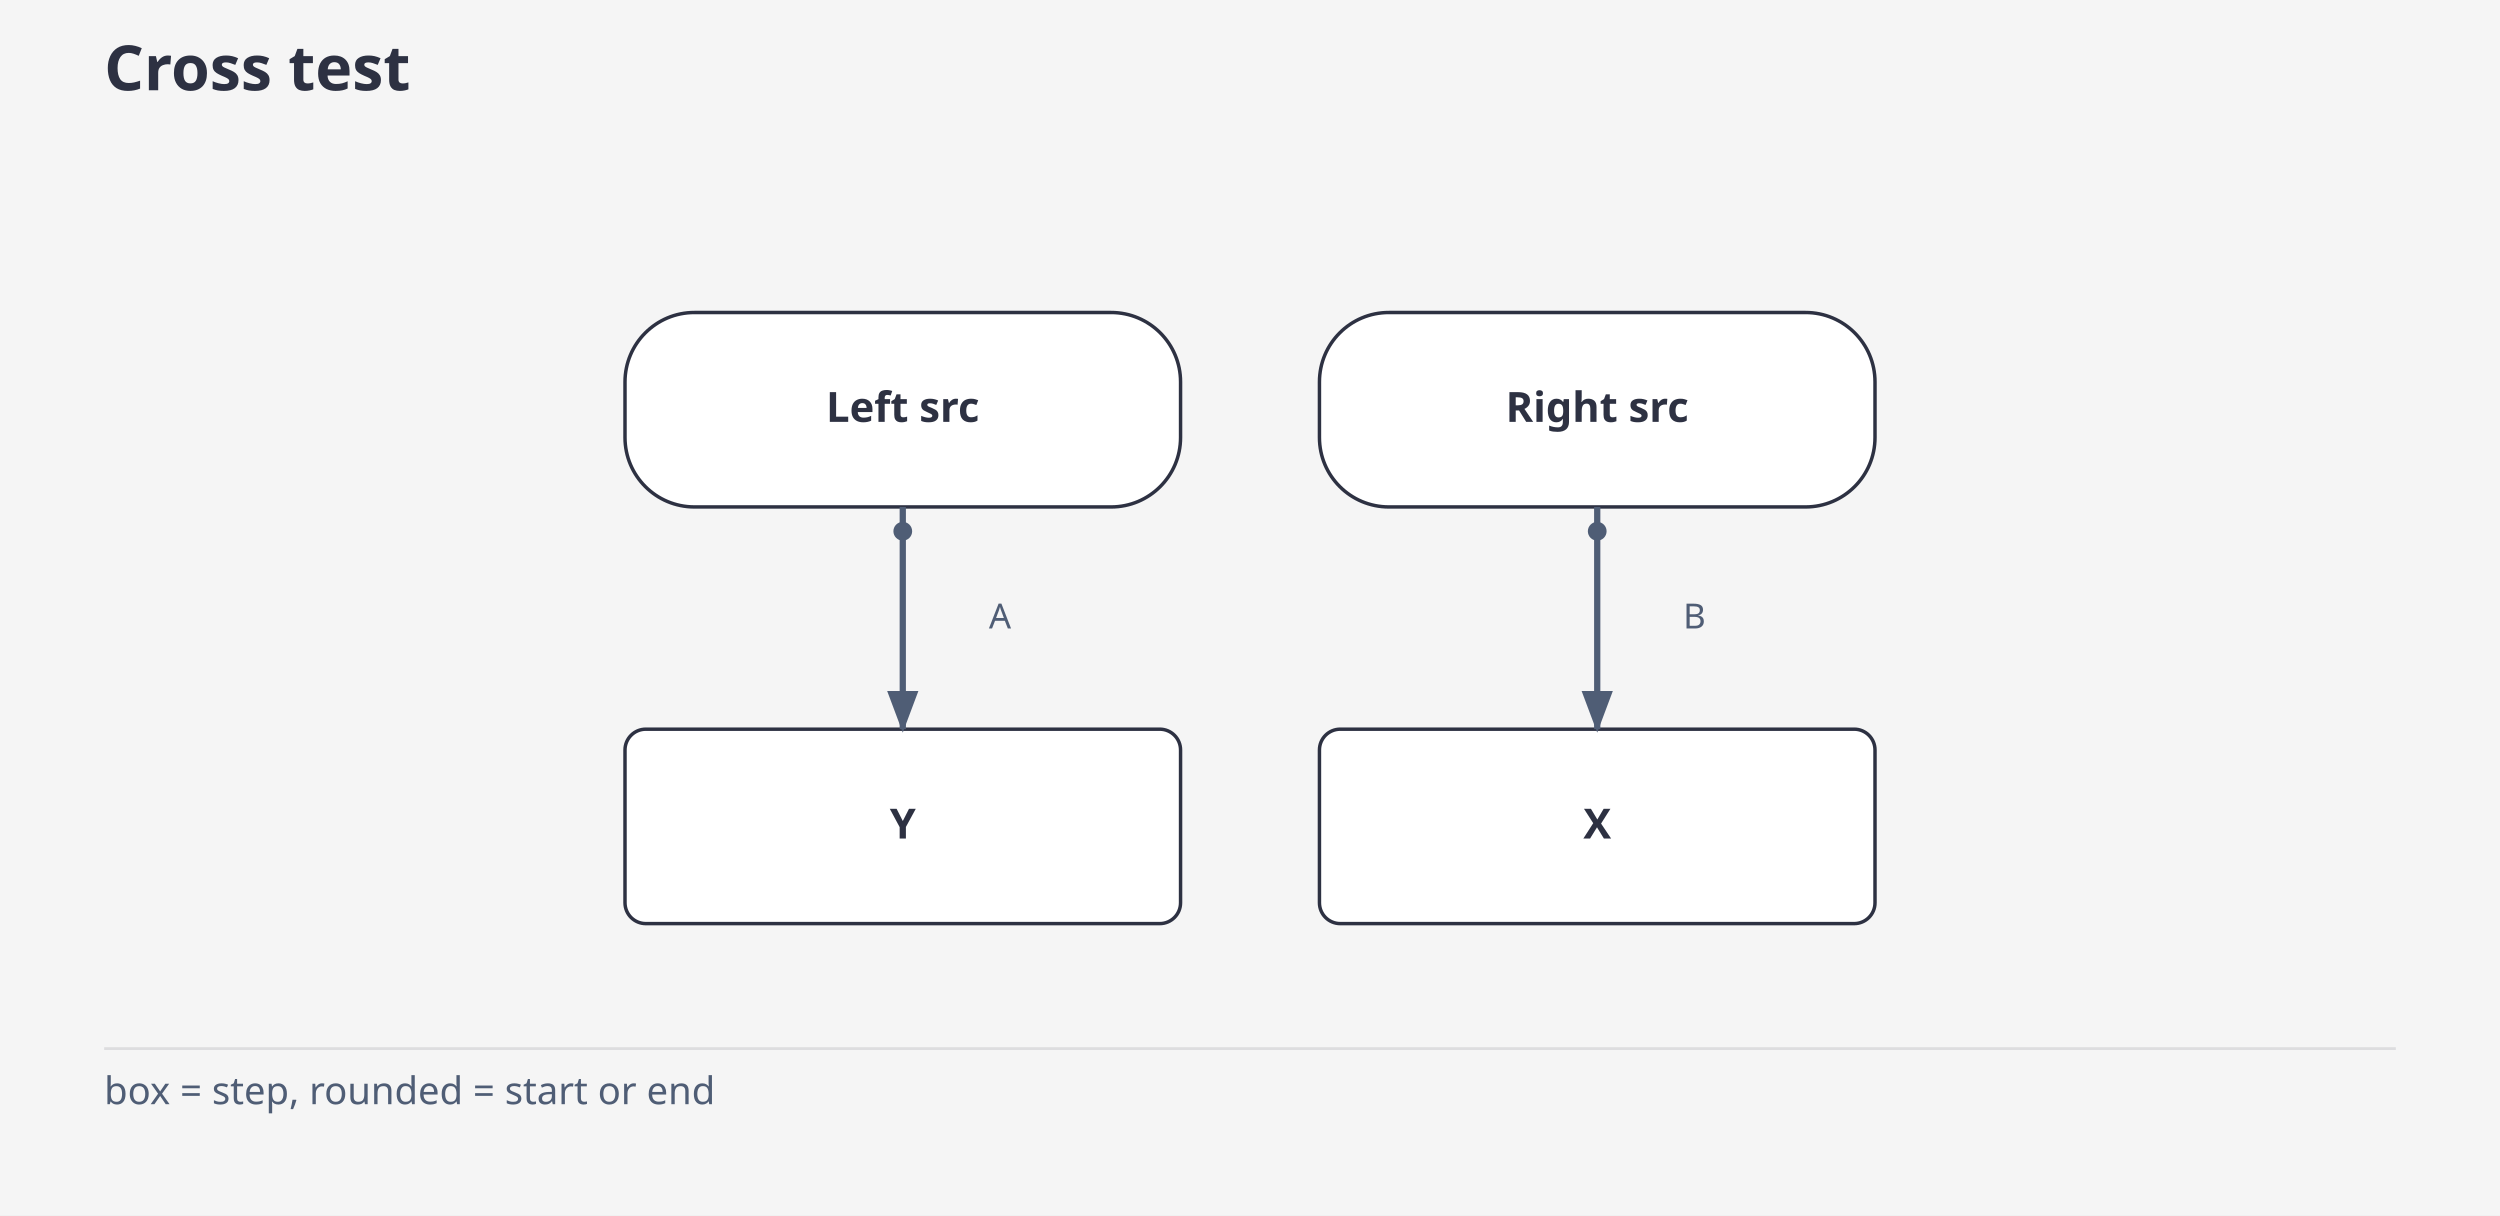
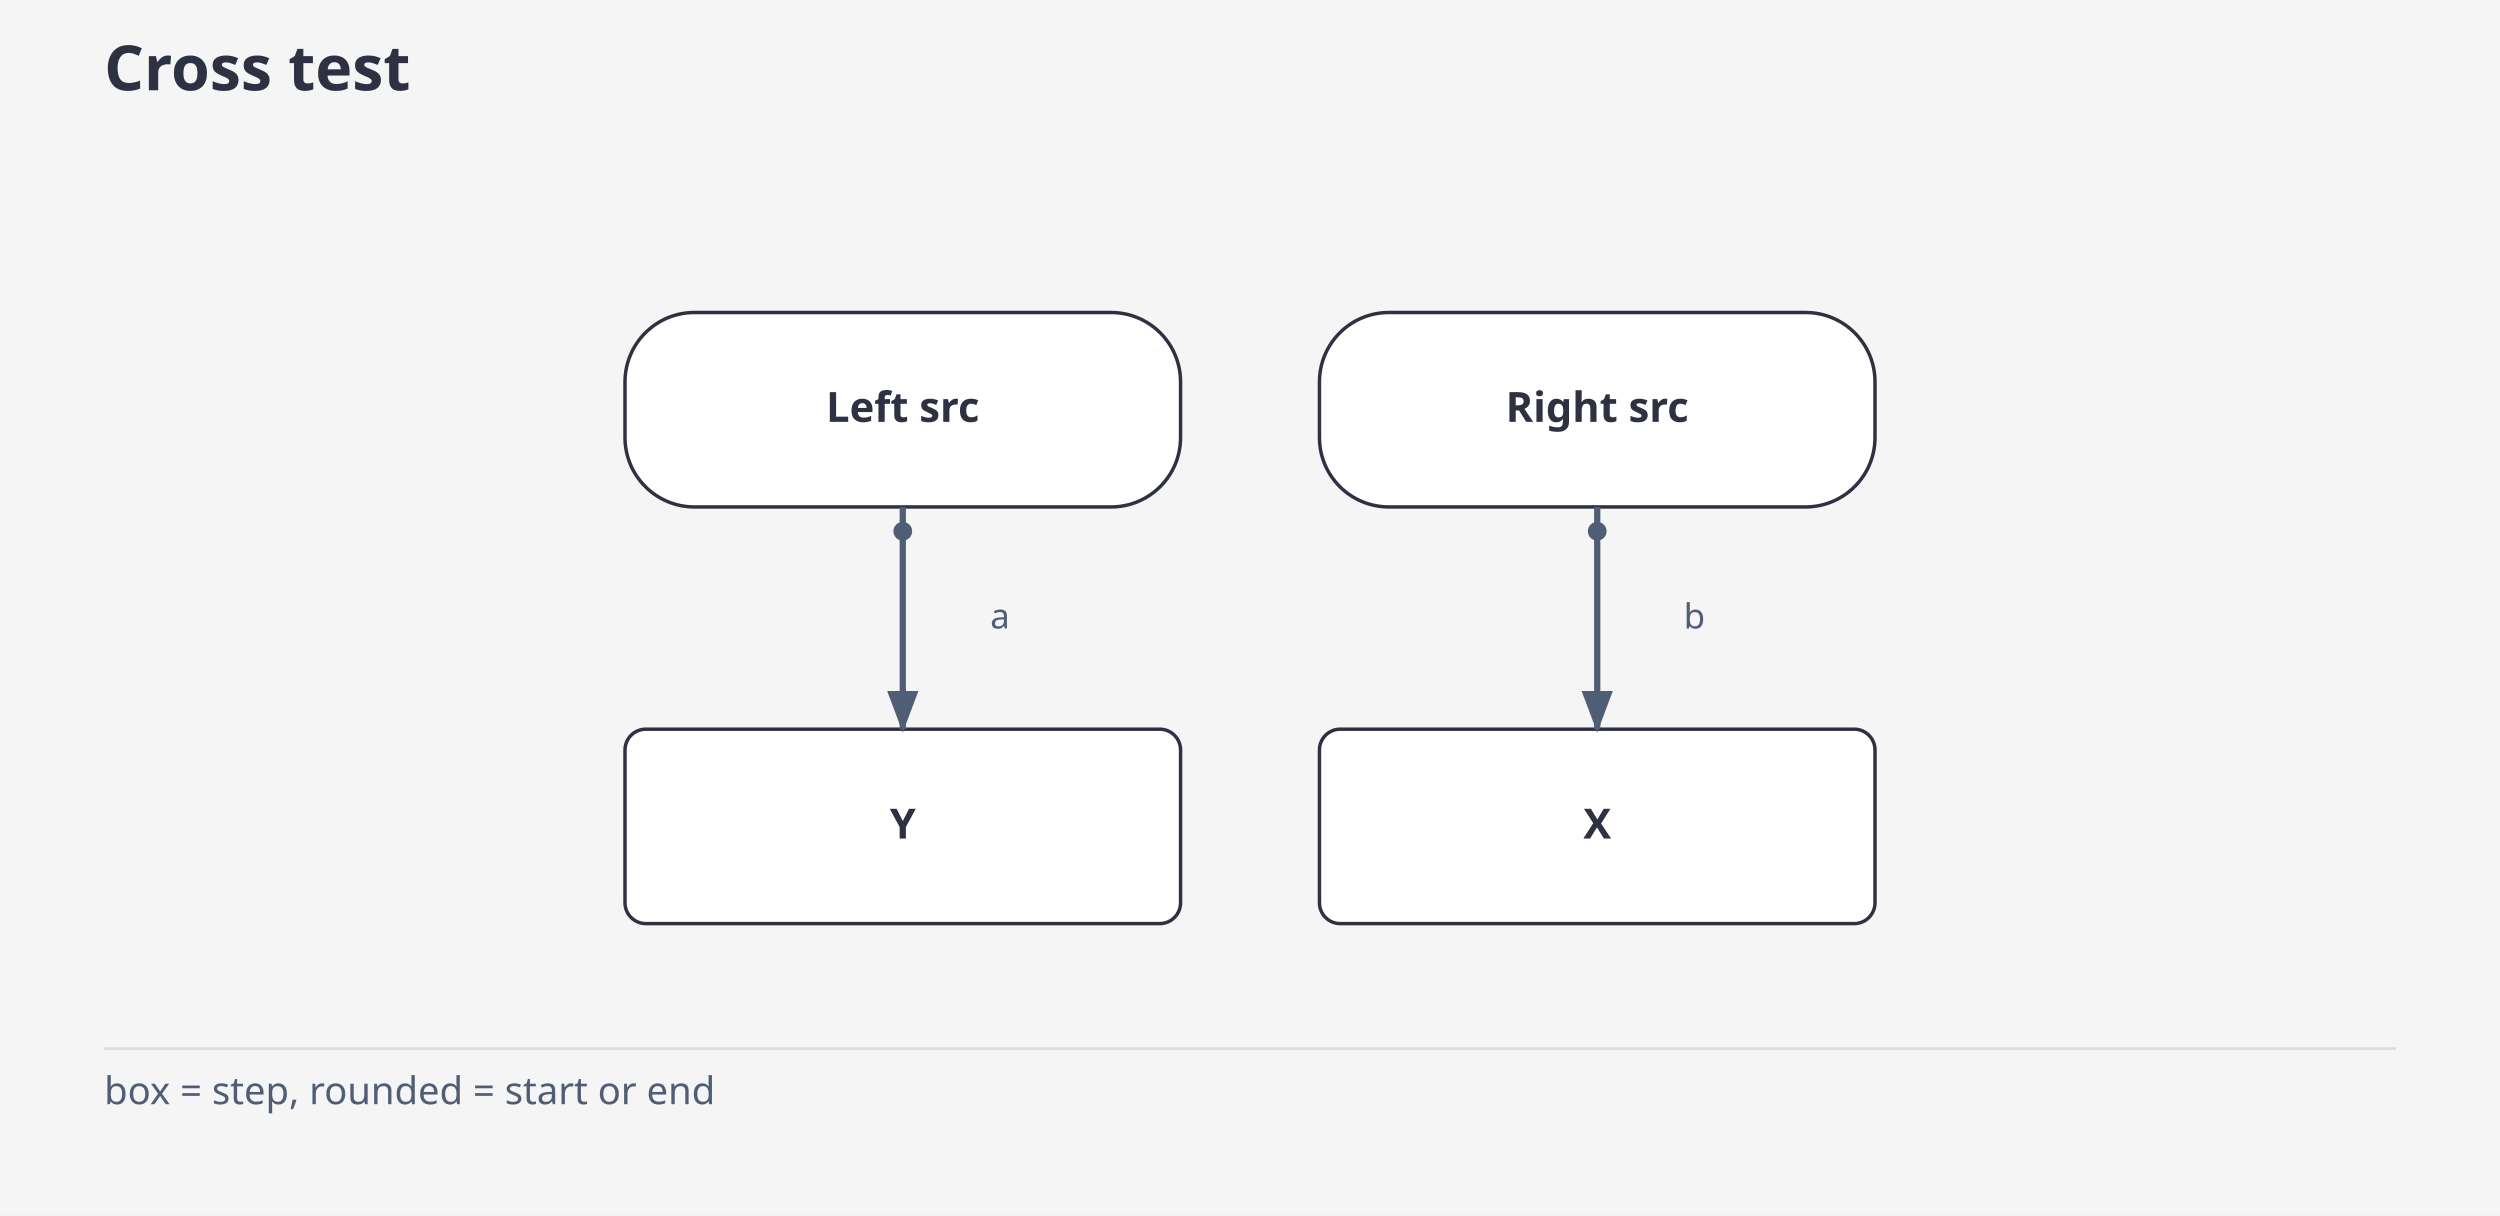
<svg xmlns="http://www.w3.org/2000/svg" role="graphics-document" aria-roledescription="flow diagram" viewBox="0 0 720 350" width="720">
  <rect width="720" height="350" fill="#f5f5f5" aria-hidden="true" />
  <defs>
    <marker id="a" markerWidth="12" markerHeight="9" refX="11" refY="4.5" orient="auto" markerUnits="userSpaceOnUse">
      <polygon points="0 0,12 4.5,0 9" fill="#4f5d75" />
    </marker>
    <marker id="aa" markerWidth="12" markerHeight="9" refX="11" refY="4.5" orient="auto" markerUnits="userSpaceOnUse">
      <polygon points="0 0,12 4.5,0 9" fill="#eb6c36" />
    </marker>
    <marker id="al" markerWidth="12" markerHeight="9" refX="11" refY="4.5" orient="auto" markerUnits="userSpaceOnUse">
      <polygon points="0 0,12 4.5,0 9" fill="#2e5aa8" />
    </marker>
    <marker id="ar" markerWidth="12" markerHeight="9" refX="11" refY="4.5" orient="auto" markerUnits="userSpaceOnUse">
      <polygon points="0 0,12 4.5,0 9" fill="#7a8399" />
    </marker>
  </defs>
  <text x="30" y="26" font-size="18" font-weight="600" font-family="system-ui, 'Segoe UI', sans-serif" fill="#2d3142">Cross test</text>
  <rect x="180" y="90" width="160" height="56" rx="20" fill="#f5f5f5" aria-hidden="true" />
  <rect x="180" y="90" width="160" height="56" rx="20" fill="#ffffff" stroke="#2d3142" data-node="l" data-label="Left src" role="graphics-symbol" aria-roledescription="start or end" aria-label="Left src" />
  <text x="260" y="121.5" font-size="12" font-weight="600" font-family="system-ui, 'Segoe UI', sans-serif" fill="#2d3142" text-anchor="middle" aria-hidden="true">Left src</text>
  <rect x="380" y="90" width="160" height="56" rx="20" fill="#f5f5f5" aria-hidden="true" />
  <rect x="380" y="90" width="160" height="56" rx="20" fill="#ffffff" stroke="#2d3142" data-node="r" data-label="Right src" role="graphics-symbol" aria-roledescription="start or end" aria-label="Right src" />
  <text x="460" y="121.5" font-size="12" font-weight="600" font-family="system-ui, 'Segoe UI', sans-serif" fill="#2d3142" text-anchor="middle" aria-hidden="true">Right src</text>
  <rect x="380" y="210" width="160" height="56" rx="6" fill="#f5f5f5" aria-hidden="true" />
  <rect x="380" y="210" width="160" height="56" rx="6" fill="#ffffff" stroke="#2d3142" data-node="x" data-label="X" role="graphics-symbol" aria-roledescription="box" aria-label="X" />
  <text x="460" y="241.5" font-size="12" font-weight="600" font-family="system-ui, 'Segoe UI', sans-serif" fill="#2d3142" text-anchor="middle" aria-hidden="true">X</text>
  <rect x="180" y="210" width="160" height="56" rx="6" fill="#f5f5f5" aria-hidden="true" />
  <rect x="180" y="210" width="160" height="56" rx="6" fill="#ffffff" stroke="#2d3142" data-node="y" data-label="Y" role="graphics-symbol" aria-roledescription="box" aria-label="Y" />
  <text x="260" y="241.5" font-size="12" font-weight="600" font-family="system-ui, 'Segoe UI', sans-serif" fill="#2d3142" text-anchor="middle" aria-hidden="true">Y</text>
  <path d="M260,146 L260,210" fill="none" stroke="#4f5d75" stroke-width="1.8" marker-end="url(#a)" data-from="l" data-to="y" data-label="a" data-id="l-&gt;y:a" data-from-port="s" data-to-port="n" role="graphics-symbol" aria-roledescription="arrow" aria-label="Left src to Y: a" />
  <circle cx="260" cy="153" r="2.7" fill="#4f5d75" aria-hidden="true" />
  <path d="M460,146 L460,210" fill="none" stroke="#4f5d75" stroke-width="1.8" marker-end="url(#a)" data-from="r" data-to="x" data-label="b" data-id="r-&gt;x:b" data-from-port="s" data-to-port="n" role="graphics-symbol" aria-roledescription="arrow" aria-label="Right src to X: b" />
  <circle cx="460" cy="153" r="2.7" fill="#4f5d75" aria-hidden="true" />
  <rect x="268" y="169" width="40" height="16" rx="2" fill="#f5f5f5" aria-hidden="true" />
-   <text x="288" y="181" font-size="10" font-family="system-ui, 'Segoe UI', sans-serif" fill="#4f5d75" text-anchor="middle" aria-hidden="true">A</text>
+   <text x="288" y="181" font-size="10" font-family="system-ui, 'Segoe UI', sans-serif" fill="#4f5d75" text-anchor="middle" aria-hidden="true">a</text>
  <rect x="468" y="169" width="40" height="16" rx="2" fill="#f5f5f5" aria-hidden="true" />
-   <text x="488" y="181" font-size="10" font-family="system-ui, 'Segoe UI', sans-serif" fill="#4f5d75" text-anchor="middle" aria-hidden="true">B</text>
+   <text x="488" y="181" font-size="10" font-family="system-ui, 'Segoe UI', sans-serif" fill="#4f5d75" text-anchor="middle" aria-hidden="true">b</text>
  <line x1="30" y1="302" x2="690" y2="302" stroke="rgba(45,49,66,0.12)" stroke-width=".8" aria-hidden="true" />
  <text x="30" y="318" font-size="11" font-family="system-ui, 'Segoe UI', sans-serif" fill="#4f5d75">box = step, rounded = start or end</text>
</svg>
